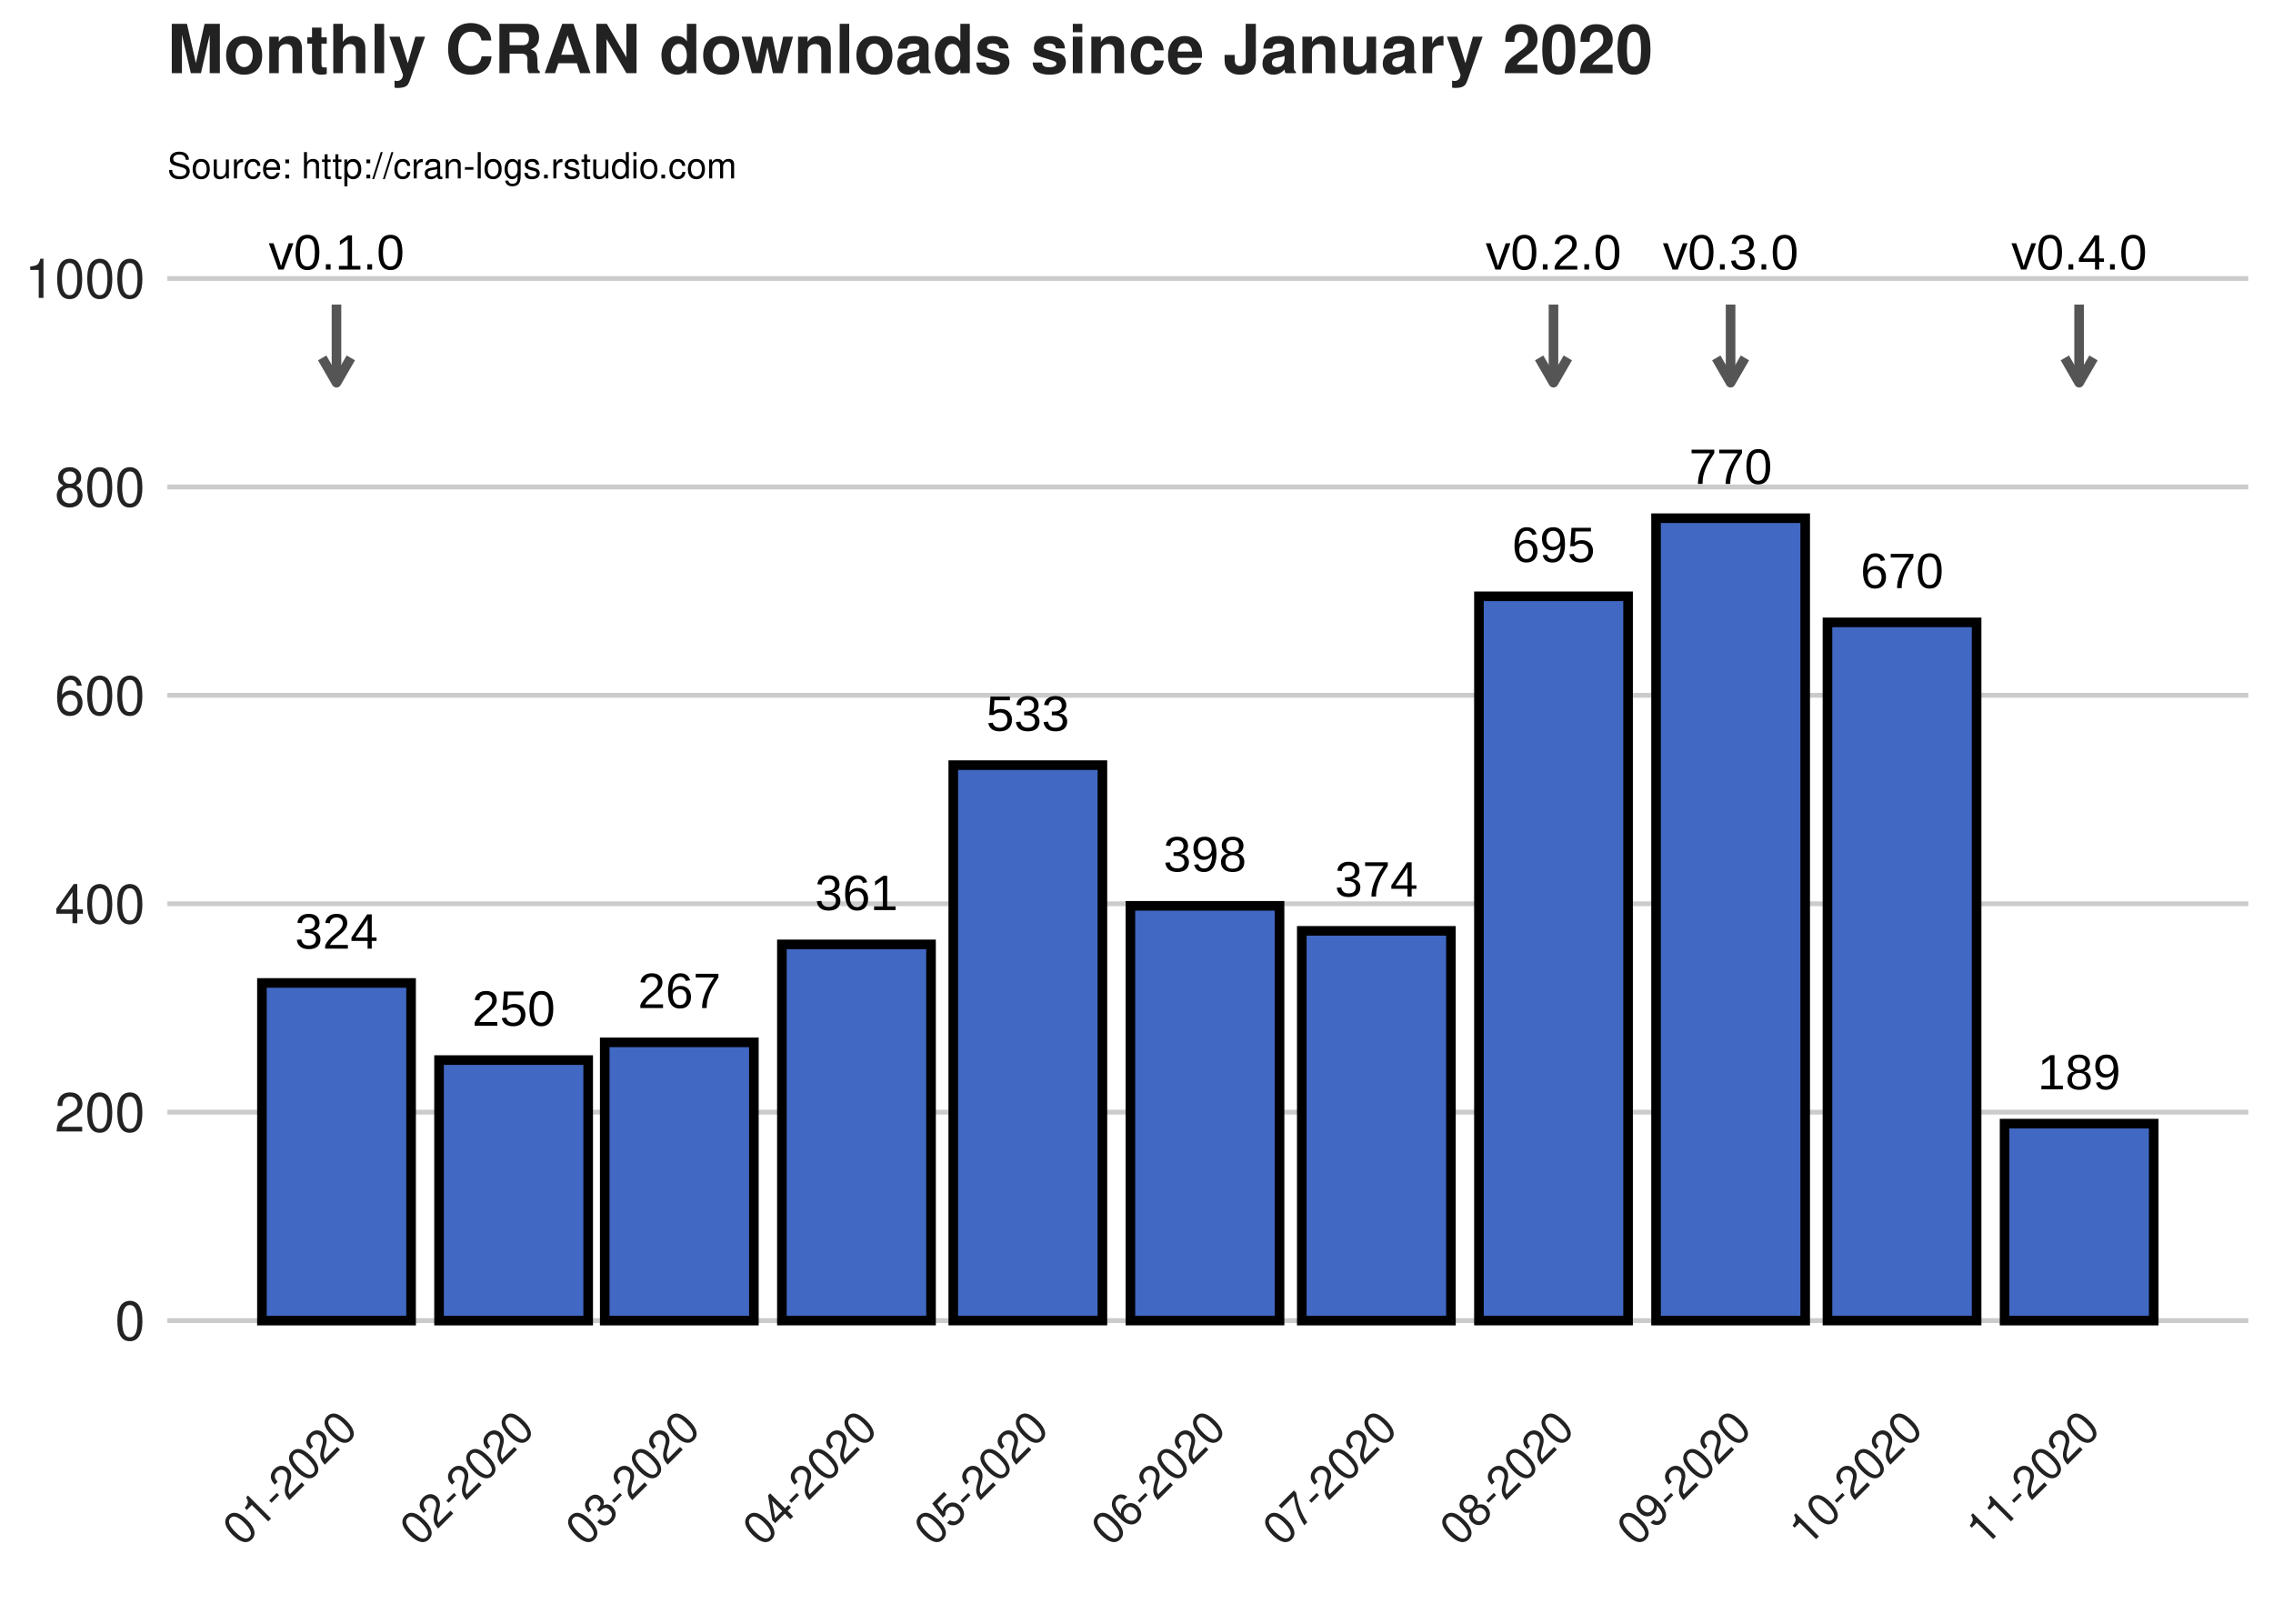
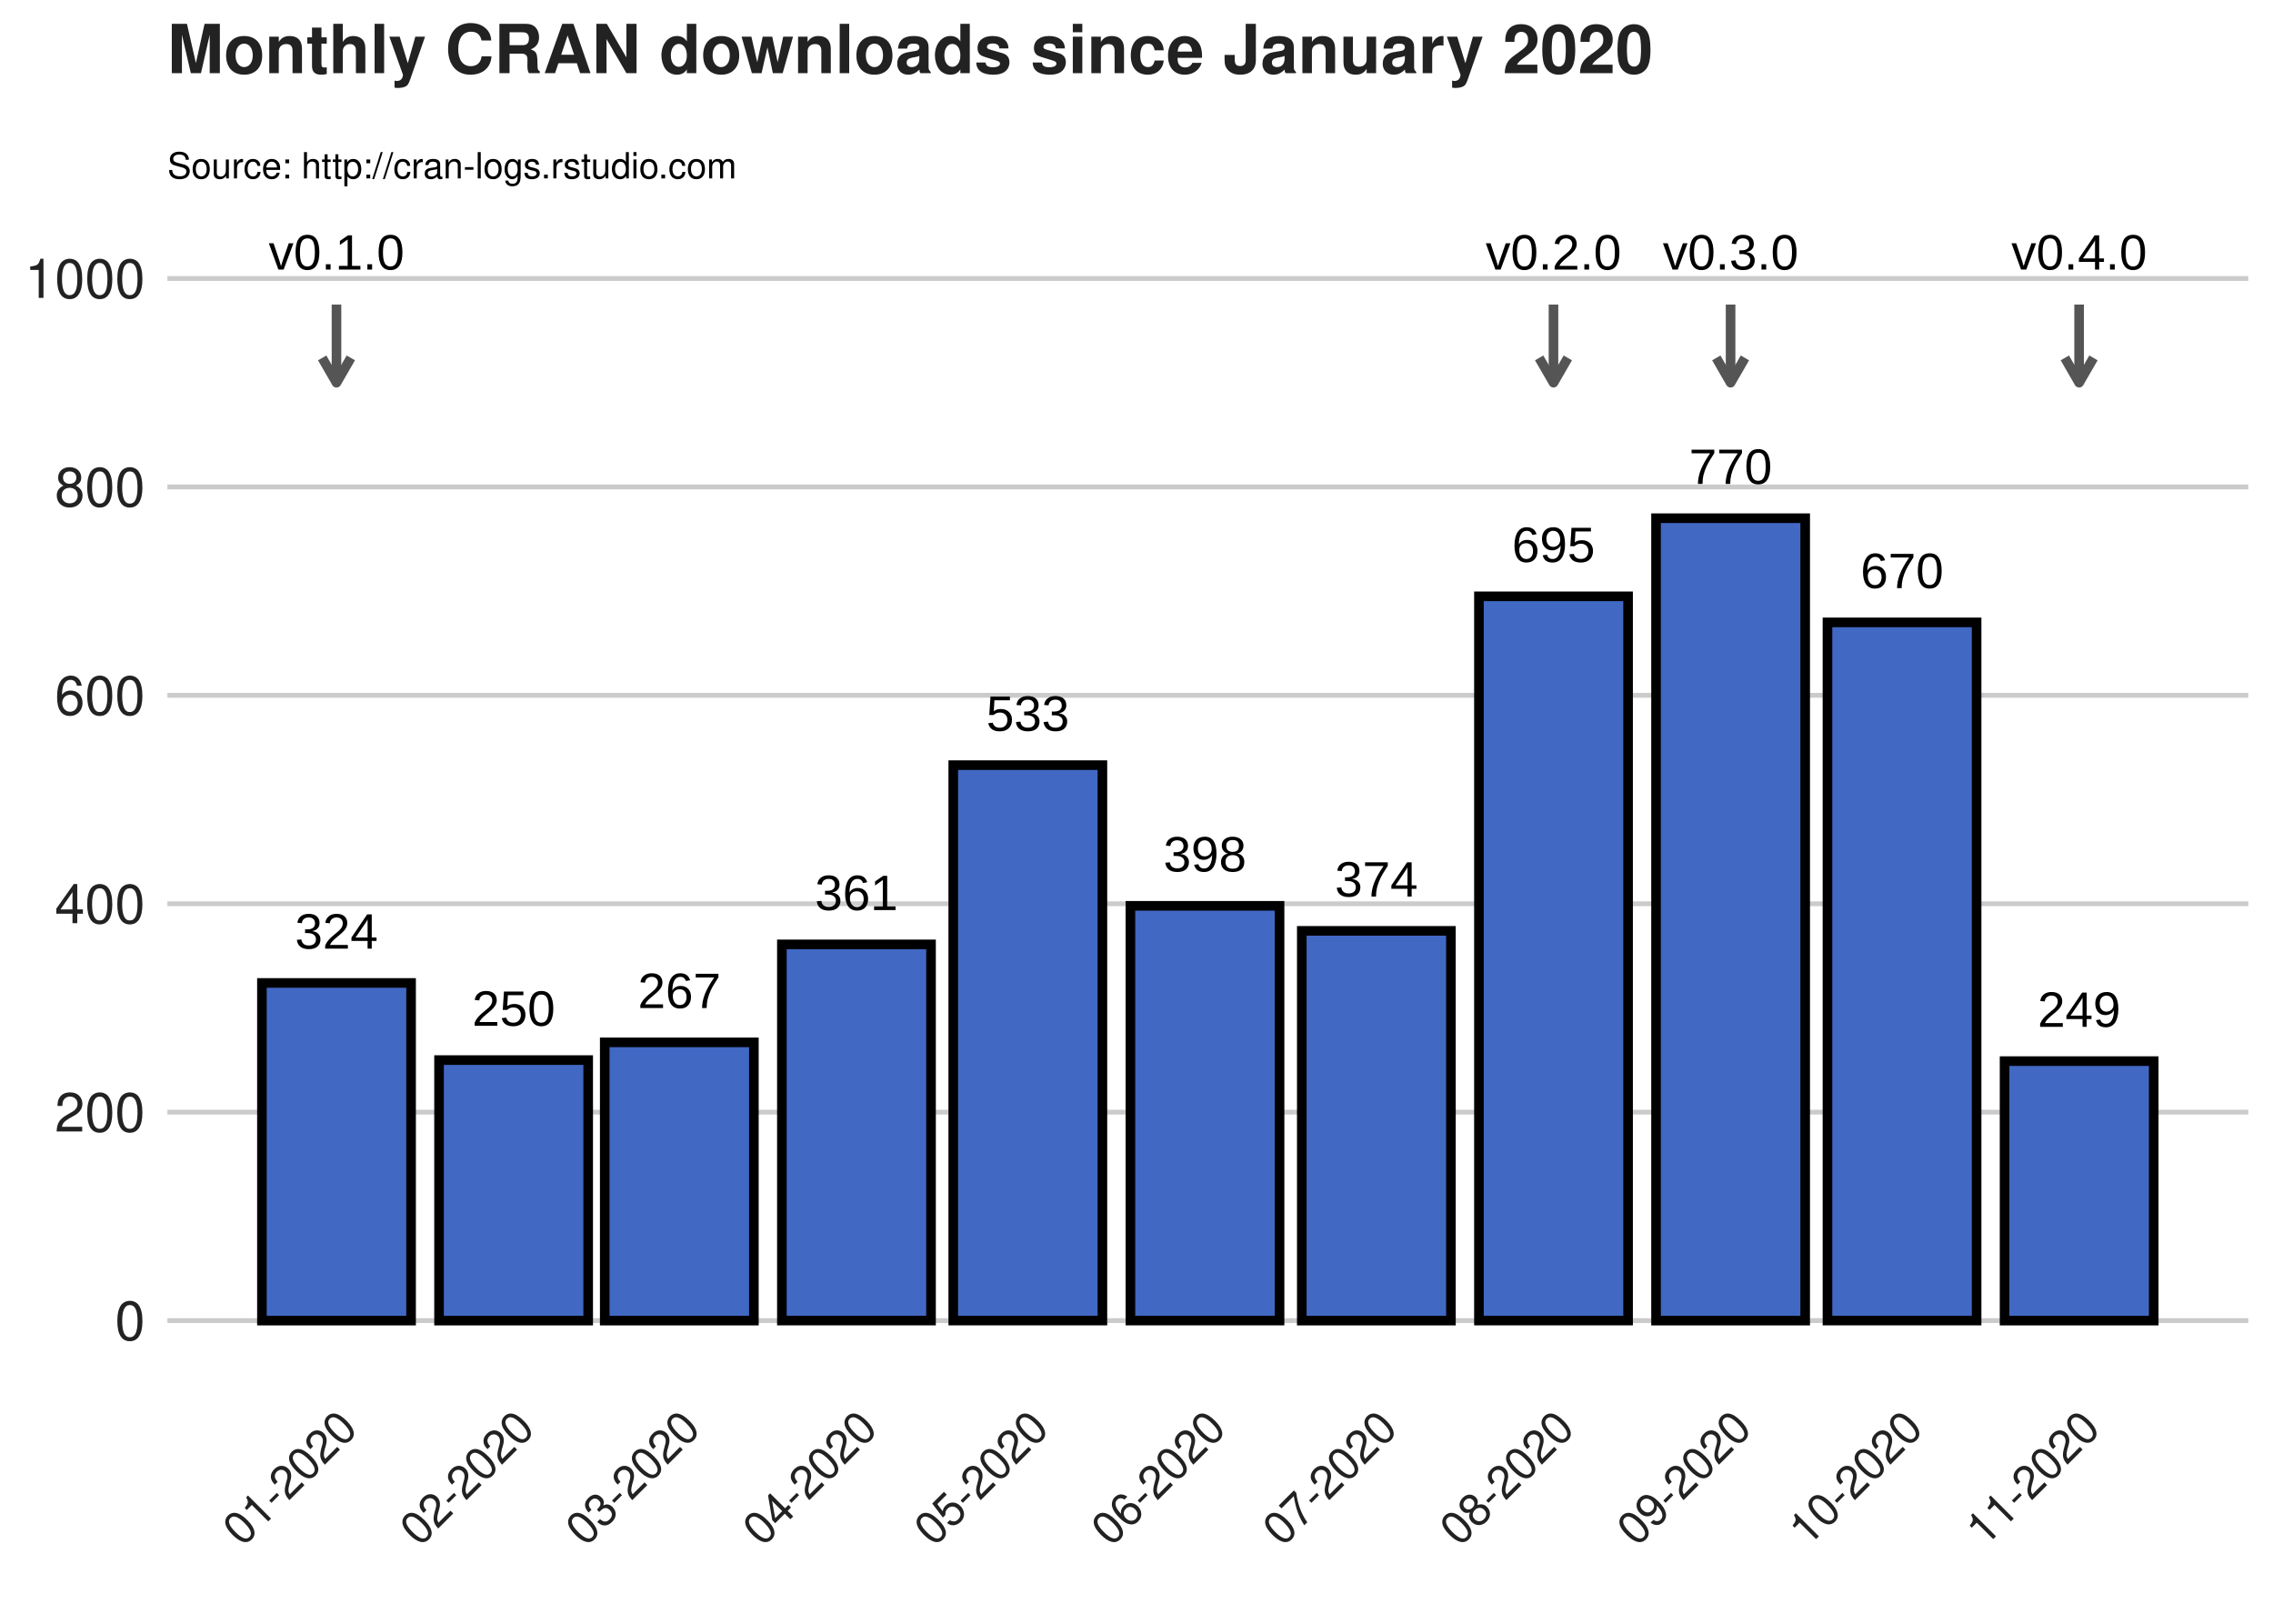
<svg xmlns="http://www.w3.org/2000/svg" viewBox="0 0 504.00 360.00">
  <defs>
    <style type="text/css">
    line, polyline, polygon, path, rect, circle {
      fill: none;
      stroke: #000000;
      stroke-linecap: round;
      stroke-linejoin: round;
      stroke-miterlimit: 10.00;
    }
  </style>
  </defs>
  <rect width="100%" height="100%" style="stroke: none; fill: #FFFFFF;" />
  <rect x="0.00" y="0" width="504.00" height="360.00" style="stroke-width: 1.07; stroke: #FFFFFF; fill: #FFFFFF;" />
  <defs>
    <clipPath id="cpMzcuMTF8NDk4LjUyfDMwNC4zNHw1MC4yMA==">
      <rect x="37.11" y="50.20" width="461.41" height="254.14" />
    </clipPath>
  </defs>
  <polyline points="37.11,292.79 498.52,292.79 " style="stroke-width: 1.07; stroke: #CBCBCB; stroke-linecap: butt;" clip-path="url(#cpMzcuMTF8NDk4LjUyfDMwNC4zNHw1MC4yMA==)" />
  <polyline points="37.11,246.58 498.52,246.58 " style="stroke-width: 1.07; stroke: #CBCBCB; stroke-linecap: butt;" clip-path="url(#cpMzcuMTF8NDk4LjUyfDMwNC4zNHw1MC4yMA==)" />
  <polyline points="37.11,200.37 498.52,200.37 " style="stroke-width: 1.07; stroke: #CBCBCB; stroke-linecap: butt;" clip-path="url(#cpMzcuMTF8NDk4LjUyfDMwNC4zNHw1MC4yMA==)" />
  <polyline points="37.11,154.16 498.52,154.16 " style="stroke-width: 1.07; stroke: #CBCBCB; stroke-linecap: butt;" clip-path="url(#cpMzcuMTF8NDk4LjUyfDMwNC4zNHw1MC4yMA==)" />
  <polyline points="37.11,107.96 498.52,107.96 " style="stroke-width: 1.07; stroke: #CBCBCB; stroke-linecap: butt;" clip-path="url(#cpMzcuMTF8NDk4LjUyfDMwNC4zNHw1MC4yMA==)" />
  <polyline points="37.11,61.75 498.52,61.75 " style="stroke-width: 1.07; stroke: #CBCBCB; stroke-linecap: butt;" clip-path="url(#cpMzcuMTF8NDk4LjUyfDMwNC4zNHw1MC4yMA==)" />
  <rect x="58.08" y="217.93" width="33.07" height="74.86" style="stroke-width: 2.13; stroke-linecap: square; stroke-linejoin: miter; fill: #4168C3;" clip-path="url(#cpMzcuMTF8NDk4LjUyfDMwNC4zNHw1MC4yMA==)" />
  <rect x="97.35" y="235.03" width="33.07" height="57.76" style="stroke-width: 2.13; stroke-linecap: square; stroke-linejoin: miter; fill: #4168C3;" clip-path="url(#cpMzcuMTF8NDk4LjUyfDMwNC4zNHw1MC4yMA==)" />
  <rect x="134.09" y="231.10" width="33.07" height="61.69" style="stroke-width: 2.13; stroke-linecap: square; stroke-linejoin: miter; fill: #4168C3;" clip-path="url(#cpMzcuMTF8NDk4LjUyfDMwNC4zNHw1MC4yMA==)" />
  <rect x="173.37" y="209.38" width="33.07" height="83.40" style="stroke-width: 2.13; stroke-linecap: square; stroke-linejoin: miter; fill: #4168C3;" clip-path="url(#cpMzcuMTF8NDk4LjUyfDMwNC4zNHw1MC4yMA==)" />
  <rect x="211.37" y="169.64" width="33.07" height="123.14" style="stroke-width: 2.13; stroke-linecap: square; stroke-linejoin: miter; fill: #4168C3;" clip-path="url(#cpMzcuMTF8NDk4LjUyfDMwNC4zNHw1MC4yMA==)" />
  <rect x="250.65" y="200.83" width="33.07" height="91.95" style="stroke-width: 2.13; stroke-linecap: square; stroke-linejoin: miter; fill: #4168C3;" clip-path="url(#cpMzcuMTF8NDk4LjUyfDMwNC4zNHw1MC4yMA==)" />
  <rect x="288.65" y="206.38" width="33.07" height="86.41" style="stroke-width: 2.13; stroke-linecap: square; stroke-linejoin: miter; fill: #4168C3;" clip-path="url(#cpMzcuMTF8NDk4LjUyfDMwNC4zNHw1MC4yMA==)" />
  <rect x="327.93" y="132.21" width="33.07" height="160.57" style="stroke-width: 2.13; stroke-linecap: square; stroke-linejoin: miter; fill: #4168C3;" clip-path="url(#cpMzcuMTF8NDk4LjUyfDMwNC4zNHw1MC4yMA==)" />
  <rect x="367.20" y="114.89" width="33.07" height="177.90" style="stroke-width: 2.13; stroke-linecap: square; stroke-linejoin: miter; fill: #4168C3;" clip-path="url(#cpMzcuMTF8NDk4LjUyfDMwNC4zNHw1MC4yMA==)" />
  <rect x="405.21" y="137.99" width="33.07" height="154.79" style="stroke-width: 2.13; stroke-linecap: square; stroke-linejoin: miter; fill: #4168C3;" clip-path="url(#cpMzcuMTF8NDk4LjUyfDMwNC4zNHw1MC4yMA==)" />
-   <rect x="444.48" y="249.12" width="33.07" height="43.67" style="stroke-width: 2.13; stroke-linecap: square; stroke-linejoin: miter; fill: #4168C3;" clip-path="url(#cpMzcuMTF8NDk4LjUyfDMwNC4zNHw1MC4yMA==)" />
+   <rect x="444.48" y="235.26" width="33.07" height="57.53" style="stroke-width: 2.13; stroke-linecap: square; stroke-linejoin: miter; fill: #4168C3;" clip-path="url(#cpMzcuMTF8NDk4LjUyfDMwNC4zNHw1MC4yMA==)" />
  <g clip-path="url(#cpMzcuMTF8NDk4LjUyfDMwNC4zNHw1MC4yMA==)">
    <text x="65.40" y="210.33" style="font-size: 11.04px; font-family: Arial;" textLength="18.42px" lengthAdjust="spacingAndGlyphs">324</text>
  </g>
  <g clip-path="url(#cpMzcuMTF8NDk4LjUyfDMwNC4zNHw1MC4yMA==)">
    <text x="104.68" y="227.43" style="font-size: 11.04px; font-family: Arial;" textLength="18.42px" lengthAdjust="spacingAndGlyphs">250</text>
  </g>
  <g clip-path="url(#cpMzcuMTF8NDk4LjUyfDMwNC4zNHw1MC4yMA==)">
    <text x="141.42" y="223.50" style="font-size: 11.04px; font-family: Arial;" textLength="18.42px" lengthAdjust="spacingAndGlyphs">267</text>
  </g>
  <g clip-path="url(#cpMzcuMTF8NDk4LjUyfDMwNC4zNHw1MC4yMA==)">
    <text x="180.69" y="201.78" style="font-size: 11.04px; font-family: Arial;" textLength="18.42px" lengthAdjust="spacingAndGlyphs">361</text>
  </g>
  <g clip-path="url(#cpMzcuMTF8NDk4LjUyfDMwNC4zNHw1MC4yMA==)">
    <text x="218.70" y="162.04" style="font-size: 11.04px; font-family: Arial;" textLength="18.42px" lengthAdjust="spacingAndGlyphs">533</text>
  </g>
  <g clip-path="url(#cpMzcuMTF8NDk4LjUyfDMwNC4zNHw1MC4yMA==)">
    <text x="257.97" y="193.23" style="font-size: 11.04px; font-family: Arial;" textLength="18.42px" lengthAdjust="spacingAndGlyphs">398</text>
  </g>
  <g clip-path="url(#cpMzcuMTF8NDk4LjUyfDMwNC4zNHw1MC4yMA==)">
    <text x="295.98" y="198.78" style="font-size: 11.04px; font-family: Arial;" textLength="18.42px" lengthAdjust="spacingAndGlyphs">374</text>
  </g>
  <g clip-path="url(#cpMzcuMTF8NDk4LjUyfDMwNC4zNHw1MC4yMA==)">
    <text x="335.25" y="124.61" style="font-size: 11.04px; font-family: Arial;" textLength="18.42px" lengthAdjust="spacingAndGlyphs">695</text>
  </g>
  <g clip-path="url(#cpMzcuMTF8NDk4LjUyfDMwNC4zNHw1MC4yMA==)">
    <text x="374.52" y="107.29" style="font-size: 11.04px; font-family: Arial;" textLength="18.42px" lengthAdjust="spacingAndGlyphs">770</text>
  </g>
  <g clip-path="url(#cpMzcuMTF8NDk4LjUyfDMwNC4zNHw1MC4yMA==)">
    <text x="412.53" y="130.39" style="font-size: 11.04px; font-family: Arial;" textLength="18.42px" lengthAdjust="spacingAndGlyphs">670</text>
  </g>
  <g clip-path="url(#cpMzcuMTF8NDk4LjUyfDMwNC4zNHw1MC4yMA==)">
-     <text x="451.80" y="241.52" style="font-size: 11.04px; font-family: Arial;" textLength="18.42px" lengthAdjust="spacingAndGlyphs">189</text>
+     <text x="451.80" y="227.66" style="font-size: 11.04px; font-family: Arial;" textLength="18.42px" lengthAdjust="spacingAndGlyphs">249</text>
  </g>
  <line x1="74.61" y1="67.52" x2="74.61" y2="84.85" style="stroke-width: 2.13; stroke: #555555; stroke-linecap: butt;" clip-path="url(#cpMzcuMTF8NDk4LjUyfDMwNC4zNHw1MC4yMA==)" />
  <polyline points="71.44,79.35 74.61,84.85 77.79,79.35 " style="stroke-width: 2.13; stroke: #555555; stroke-linecap: butt;" clip-path="url(#cpMzcuMTF8NDk4LjUyfDMwNC4zNHw1MC4yMA==)" />
  <line x1="344.46" y1="67.52" x2="344.46" y2="84.85" style="stroke-width: 2.13; stroke: #555555; stroke-linecap: butt;" clip-path="url(#cpMzcuMTF8NDk4LjUyfDMwNC4zNHw1MC4yMA==)" />
  <polyline points="341.28,79.35 344.46,84.85 347.64,79.35 " style="stroke-width: 2.13; stroke: #555555; stroke-linecap: butt;" clip-path="url(#cpMzcuMTF8NDk4LjUyfDMwNC4zNHw1MC4yMA==)" />
  <line x1="383.73" y1="67.52" x2="383.73" y2="84.85" style="stroke-width: 2.13; stroke: #555555; stroke-linecap: butt;" clip-path="url(#cpMzcuMTF8NDk4LjUyfDMwNC4zNHw1MC4yMA==)" />
  <polyline points="380.56,79.35 383.73,84.85 386.91,79.35 " style="stroke-width: 2.13; stroke: #555555; stroke-linecap: butt;" clip-path="url(#cpMzcuMTF8NDk4LjUyfDMwNC4zNHw1MC4yMA==)" />
  <line x1="461.01" y1="67.52" x2="461.01" y2="84.85" style="stroke-width: 2.13; stroke: #555555; stroke-linecap: butt;" clip-path="url(#cpMzcuMTF8NDk4LjUyfDMwNC4zNHw1MC4yMA==)" />
  <polyline points="457.84,79.35 461.01,84.85 464.19,79.35 " style="stroke-width: 2.13; stroke: #555555; stroke-linecap: butt;" clip-path="url(#cpMzcuMTF8NDk4LjUyfDMwNC4zNHw1MC4yMA==)" />
  <g clip-path="url(#cpMzcuMTF8NDk4LjUyfDMwNC4zNHw1MC4yMA==)">
    <text x="59.58" y="59.77" style="font-size: 11.04px; font-family: Arial;" textLength="30.07px" lengthAdjust="spacingAndGlyphs">v0.1.0</text>
  </g>
  <g clip-path="url(#cpMzcuMTF8NDk4LjUyfDMwNC4zNHw1MC4yMA==)">
    <text x="329.42" y="59.77" style="font-size: 11.04px; font-family: Arial;" textLength="30.07px" lengthAdjust="spacingAndGlyphs">v0.2.0</text>
  </g>
  <g clip-path="url(#cpMzcuMTF8NDk4LjUyfDMwNC4zNHw1MC4yMA==)">
    <text x="368.70" y="59.77" style="font-size: 11.04px; font-family: Arial;" textLength="30.07px" lengthAdjust="spacingAndGlyphs">v0.3.0</text>
  </g>
  <g clip-path="url(#cpMzcuMTF8NDk4LjUyfDMwNC4zNHw1MC4yMA==)">
    <text x="445.98" y="59.77" style="font-size: 11.04px; font-family: Arial;" textLength="30.07px" lengthAdjust="spacingAndGlyphs">v0.4.0</text>
  </g>
  <defs>
    <clipPath id="cpMC4wMHw1MDQuMDB8MzYwLjAwfDAuMDA=">
      <rect x="0.00" y="0.00" width="504.00" height="360.00" />
    </clipPath>
  </defs>
  <g clip-path="url(#cpMC4wMHw1MDQuMDB8MzYwLjAwfDAuMDA=)">
    <text x="25.50" y="297.08" style="font-size: 12.00px; fill: #222222; font-family: Helvetica;" textLength="6.67px" lengthAdjust="spacingAndGlyphs">0</text>
  </g>
  <g clip-path="url(#cpMC4wMHw1MDQuMDB8MzYwLjAwfDAuMDA=)">
    <text x="12.15" y="250.87" style="font-size: 12.00px; fill: #222222; font-family: Helvetica;" textLength="20.02px" lengthAdjust="spacingAndGlyphs">200</text>
  </g>
  <g clip-path="url(#cpMC4wMHw1MDQuMDB8MzYwLjAwfDAuMDA=)">
    <text x="12.15" y="204.67" style="font-size: 12.00px; fill: #222222; font-family: Helvetica;" textLength="20.02px" lengthAdjust="spacingAndGlyphs">400</text>
  </g>
  <g clip-path="url(#cpMC4wMHw1MDQuMDB8MzYwLjAwfDAuMDA=)">
    <text x="12.15" y="158.46" style="font-size: 12.00px; fill: #222222; font-family: Helvetica;" textLength="20.02px" lengthAdjust="spacingAndGlyphs">600</text>
  </g>
  <g clip-path="url(#cpMC4wMHw1MDQuMDB8MzYwLjAwfDAuMDA=)">
    <text x="12.15" y="112.25" style="font-size: 12.00px; fill: #222222; font-family: Helvetica;" textLength="20.02px" lengthAdjust="spacingAndGlyphs">800</text>
  </g>
  <g clip-path="url(#cpMC4wMHw1MDQuMDB8MzYwLjAwfDAuMDA=)">
    <text x="5.48" y="66.04" style="font-size: 12.00px; fill: #222222; font-family: Helvetica;" textLength="26.70px" lengthAdjust="spacingAndGlyphs">1000</text>
  </g>
  <g clip-path="url(#cpMC4wMHw1MDQuMDB8MzYwLjAwfDAuMDA=)">
    <text transform="translate(53.72,343.07) rotate(-45)" style="font-size: 10.00px; fill: #222222; font-family: Helvetica;" textLength="36.70px" lengthAdjust="spacingAndGlyphs">01-2020</text>
  </g>
  <g clip-path="url(#cpMC4wMHw1MDQuMDB8MzYwLjAwfDAuMDA=)">
    <text transform="translate(93.00,343.07) rotate(-45)" style="font-size: 10.00px; fill: #222222; font-family: Helvetica;" textLength="36.70px" lengthAdjust="spacingAndGlyphs">02-2020</text>
  </g>
  <g clip-path="url(#cpMC4wMHw1MDQuMDB8MzYwLjAwfDAuMDA=)">
    <text transform="translate(129.74,343.07) rotate(-45)" style="font-size: 10.00px; fill: #222222; font-family: Helvetica;" textLength="36.70px" lengthAdjust="spacingAndGlyphs">03-2020</text>
  </g>
  <g clip-path="url(#cpMC4wMHw1MDQuMDB8MzYwLjAwfDAuMDA=)">
    <text transform="translate(169.01,343.07) rotate(-45)" style="font-size: 10.00px; fill: #222222; font-family: Helvetica;" textLength="36.70px" lengthAdjust="spacingAndGlyphs">04-2020</text>
  </g>
  <g clip-path="url(#cpMC4wMHw1MDQuMDB8MzYwLjAwfDAuMDA=)">
    <text transform="translate(207.02,343.07) rotate(-45)" style="font-size: 10.00px; fill: #222222; font-family: Helvetica;" textLength="36.70px" lengthAdjust="spacingAndGlyphs">05-2020</text>
  </g>
  <g clip-path="url(#cpMC4wMHw1MDQuMDB8MzYwLjAwfDAuMDA=)">
    <text transform="translate(246.29,343.07) rotate(-45)" style="font-size: 10.00px; fill: #222222; font-family: Helvetica;" textLength="36.70px" lengthAdjust="spacingAndGlyphs">06-2020</text>
  </g>
  <g clip-path="url(#cpMC4wMHw1MDQuMDB8MzYwLjAwfDAuMDA=)">
    <text transform="translate(284.30,343.07) rotate(-45)" style="font-size: 10.00px; fill: #222222; font-family: Helvetica;" textLength="36.70px" lengthAdjust="spacingAndGlyphs">07-2020</text>
  </g>
  <g clip-path="url(#cpMC4wMHw1MDQuMDB8MzYwLjAwfDAuMDA=)">
    <text transform="translate(323.57,343.07) rotate(-45)" style="font-size: 10.00px; fill: #222222; font-family: Helvetica;" textLength="36.70px" lengthAdjust="spacingAndGlyphs">08-2020</text>
  </g>
  <g clip-path="url(#cpMC4wMHw1MDQuMDB8MzYwLjAwfDAuMDA=)">
    <text transform="translate(362.85,343.07) rotate(-45)" style="font-size: 10.00px; fill: #222222; font-family: Helvetica;" textLength="36.70px" lengthAdjust="spacingAndGlyphs">09-2020</text>
  </g>
  <g clip-path="url(#cpMC4wMHw1MDQuMDB8MzYwLjAwfDAuMDA=)">
    <text transform="translate(400.85,343.07) rotate(-45)" style="font-size: 10.00px; fill: #222222; font-family: Helvetica;" textLength="36.70px" lengthAdjust="spacingAndGlyphs">10-2020</text>
  </g>
  <g clip-path="url(#cpMC4wMHw1MDQuMDB8MzYwLjAwfDAuMDA=)">
    <text transform="translate(440.13,343.07) rotate(-45)" style="font-size: 10.00px; fill: #222222; font-family: Helvetica;" textLength="36.70px" lengthAdjust="spacingAndGlyphs">11-2020</text>
  </g>
  <g clip-path="url(#cpMC4wMHw1MDQuMDB8MzYwLjAwfDAuMDA=)">
    <text x="37.11" y="39.55" style="font-size: 8.00px; font-family: Helvetica;" textLength="126.28px" lengthAdjust="spacingAndGlyphs">Source: http://cran-logs.rstudio.com</text>
  </g>
  <g clip-path="url(#cpMC4wMHw1MDQuMDB8MzYwLjAwfDAuMDA=)">
    <text x="37.11" y="16.22" style="font-size: 15.00px; font-weight: bold; fill: #222222; font-family: Helvetica;" textLength="329.25px" lengthAdjust="spacingAndGlyphs">Monthly CRAN downloads since January 2020</text>
  </g>
</svg>
